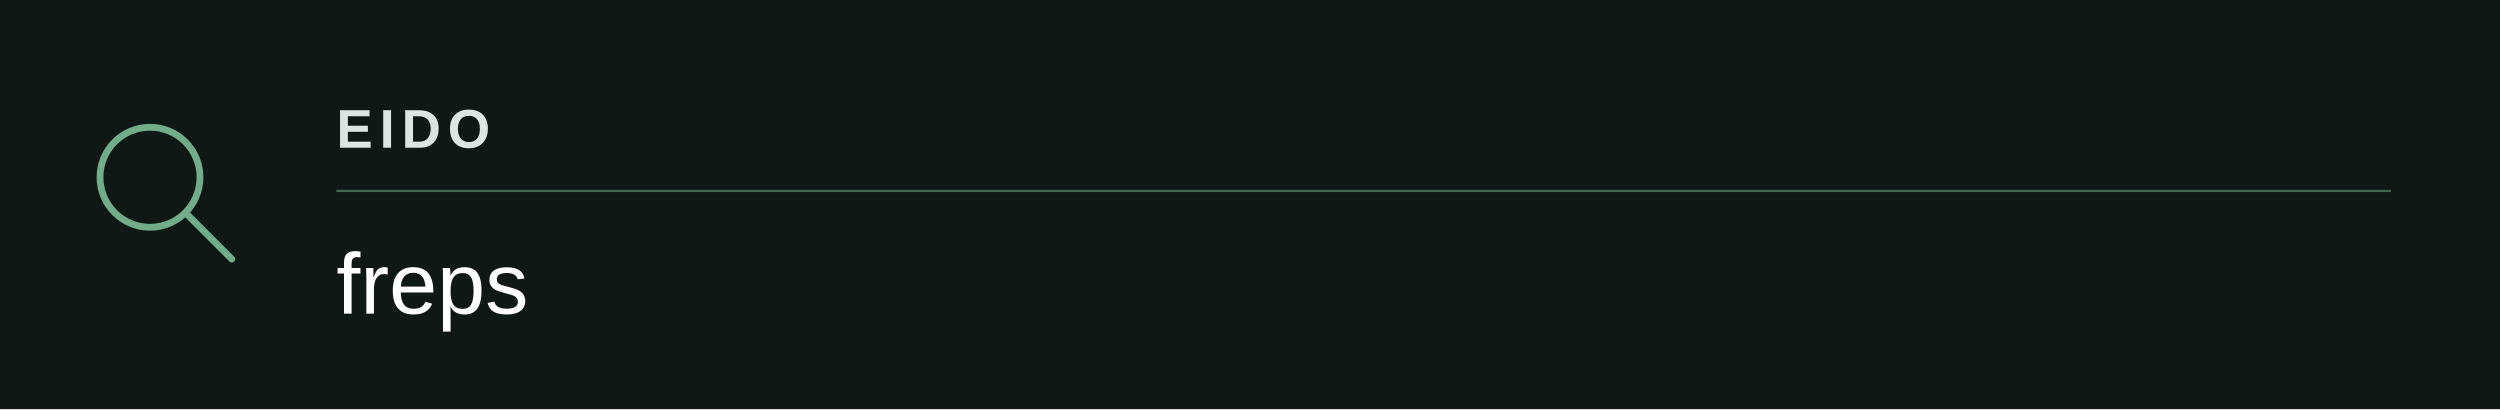
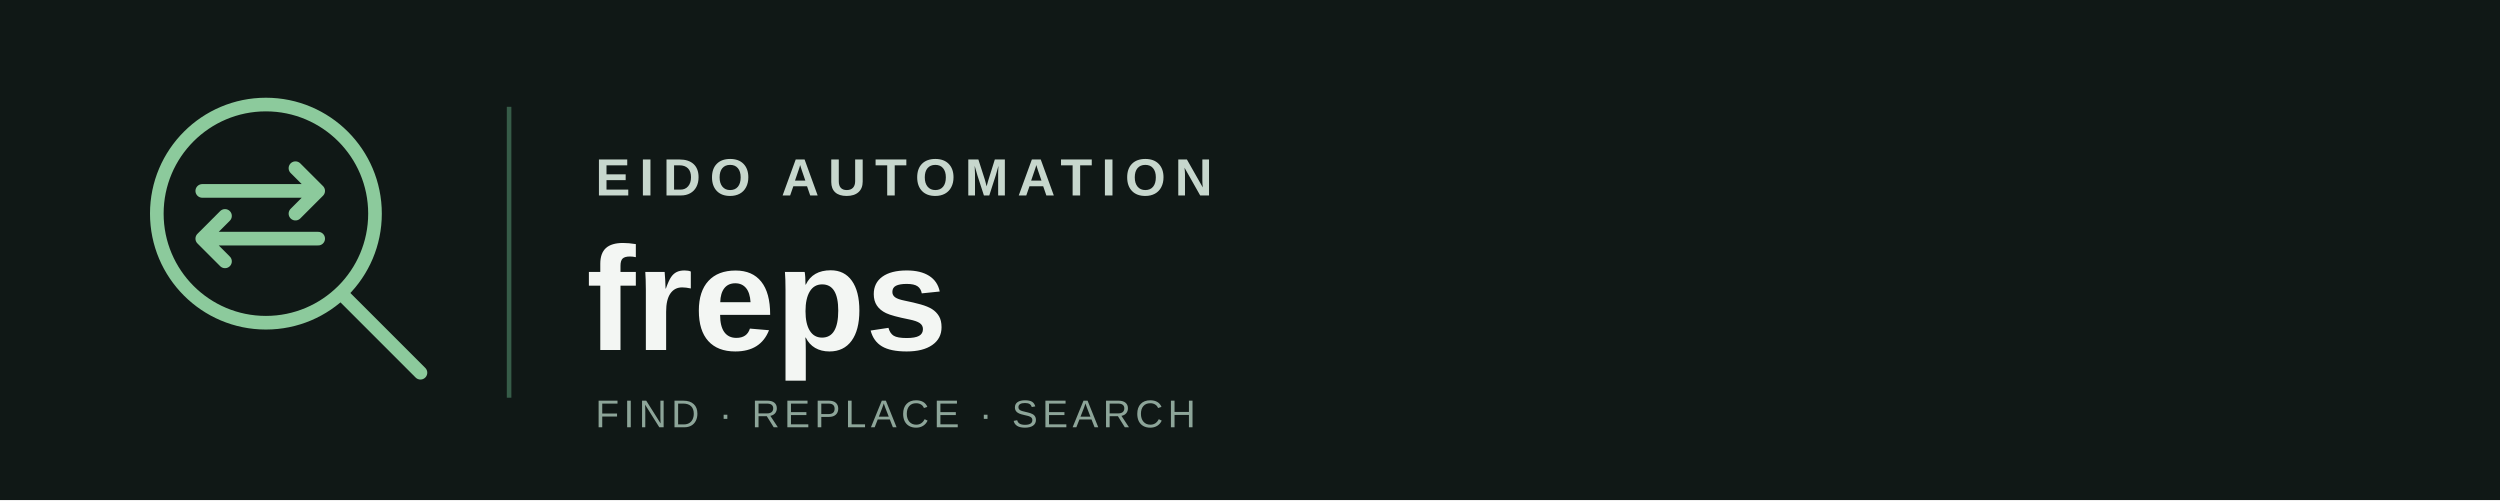
- <svg xmlns="http://www.w3.org/2000/svg" width="1100" height="180" viewBox="0 0 1100 180" role="img" aria-label="freps — EIDO Automation">
-   <rect width="1100" height="180" fill="#101816" />
-   <g fill="none" stroke="#71ad89" stroke-width="3" stroke-linecap="round" stroke-linejoin="round">
-     <circle cx="66" cy="78" r="22" />
-     <path d="M82 94l20 20" />
+ <svg xmlns="http://www.w3.org/2000/svg" width="1100" height="220" viewBox="0 0 1100 220" role="img" aria-label="freps — EIDO Automation">
+   <rect width="1100" height="220" fill="#101816" />
+   <g fill="none" stroke="#8cca9c" stroke-width="6" stroke-linecap="round" stroke-linejoin="round">
+     <circle cx="117" cy="94" r="48" />
+     <path d="M151 130L185 164" />
+     <path d="M89 84H140M130 74L140 84L130 94" />
+     <path d="M140 105H89M99 95L89 105L99 115" />
  </g>
-   <text x="148" y="65" fill="#dce6e0" font-family="Arial,Helvetica,sans-serif" font-size="24" font-weight="600" letter-spacing="3">EIDO</text>
-   <line x1="148" y1="84" x2="1052" y2="84" stroke="#416752" stroke-width="1" />
-   <text x="148" y="138" fill="#ffffff" font-family="Arial,Helvetica,sans-serif" font-size="38" font-weight="500">freps</text>
+   <line x1="224" y1="47" x2="224" y2="175" stroke="#365c48" stroke-width="2" />
+   <text x="262" y="86" fill="#c7d7cd" font-family="Arial,Helvetica,sans-serif" font-size="23" font-weight="600" letter-spacing="4">EIDO AUTOMATION</text>
+   <text x="258" y="154" fill="#f3f6f3" font-family="Arial,Helvetica,sans-serif" font-size="65" font-weight="600">freps</text>
+   <text x="262" y="188" fill="#8da599" font-family="Arial,Helvetica,sans-serif" font-size="17" letter-spacing="2">FIND · REPLACE · SEARCH</text>
</svg>
